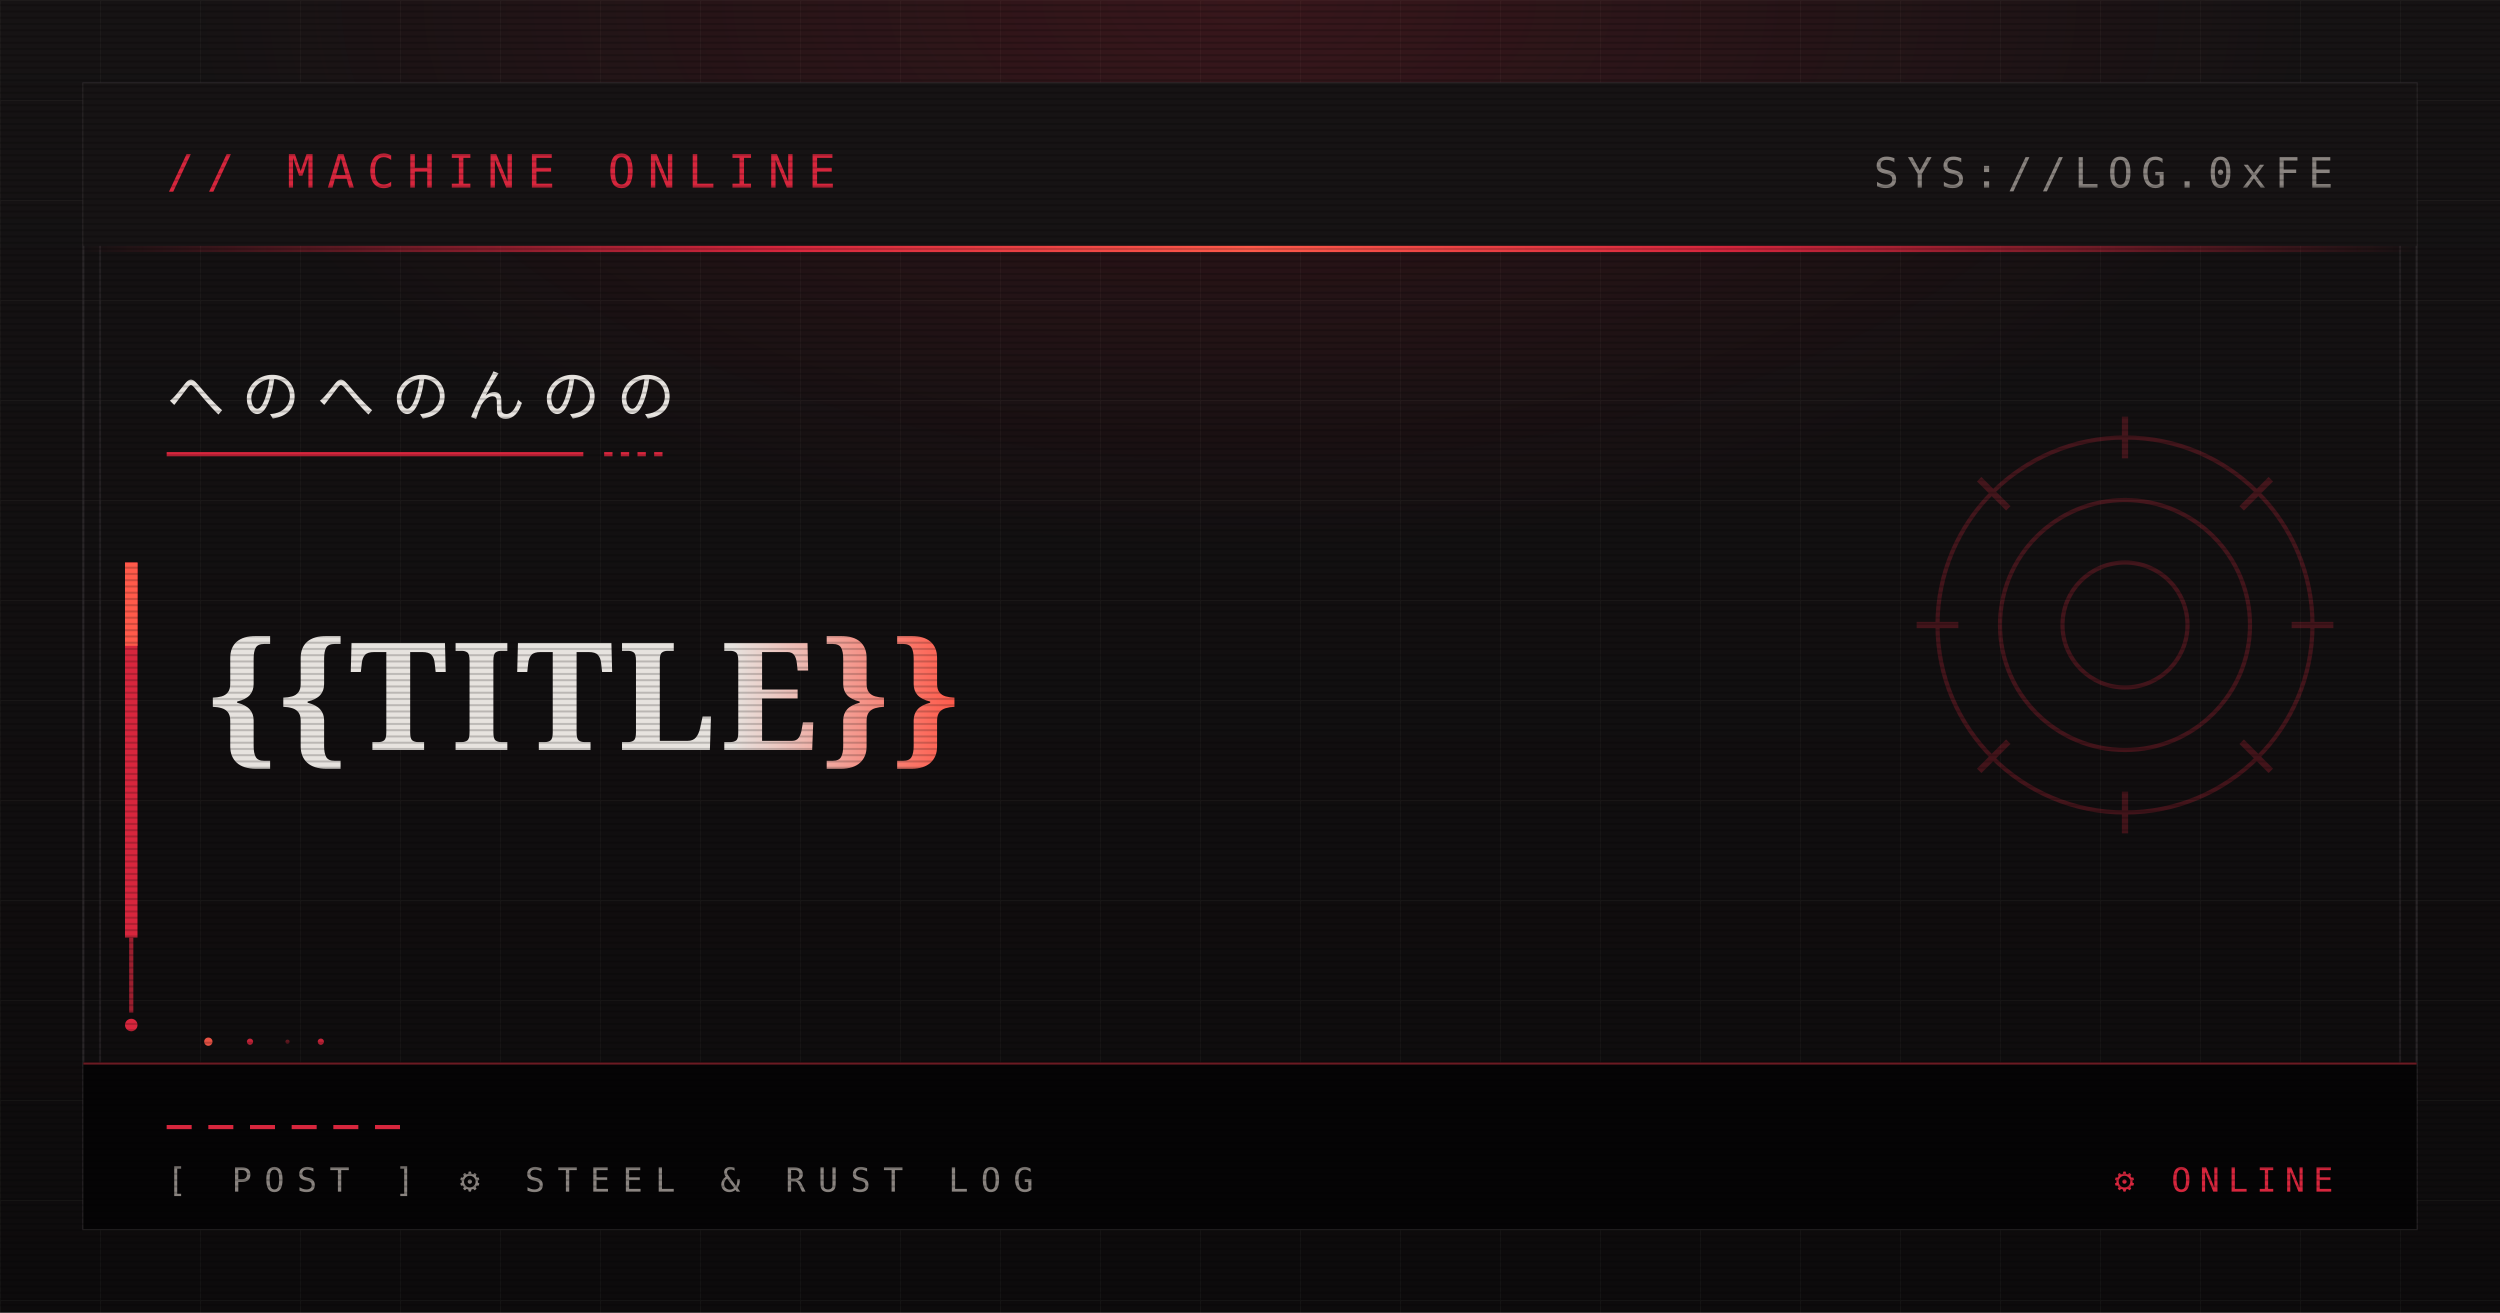
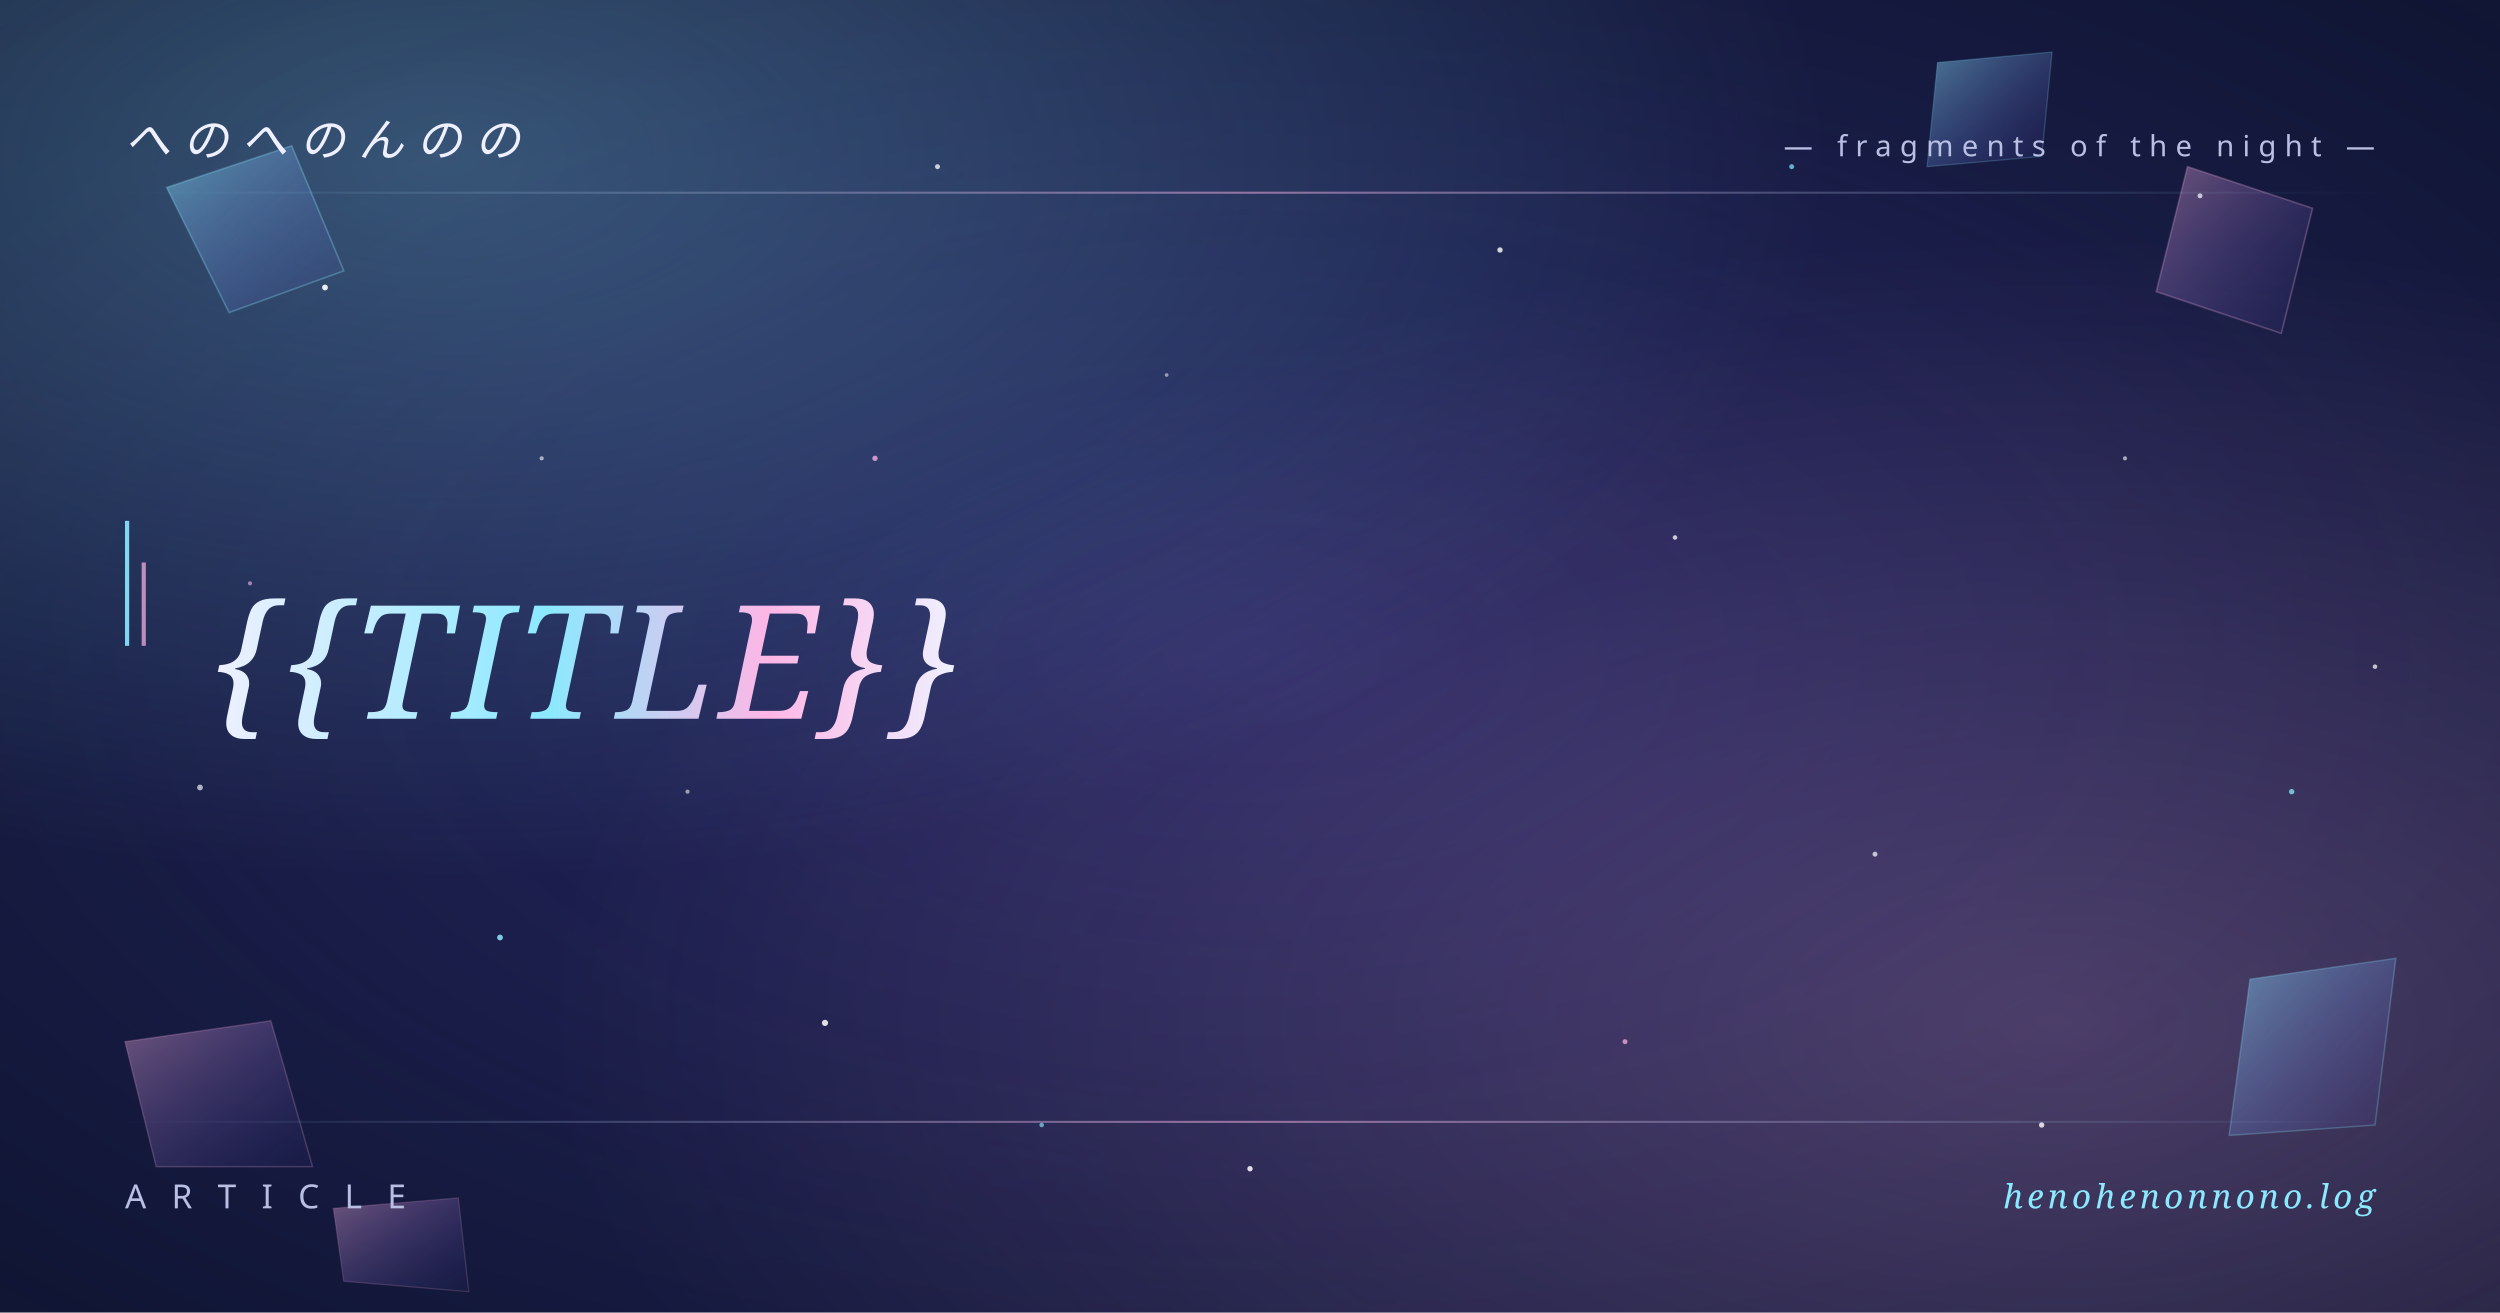
<svg xmlns="http://www.w3.org/2000/svg" width="1200" height="630" viewBox="0 0 1200 630">
  <defs>
-     <linearGradient id="bgGrad" x1="0" y1="0" x2="0" y2="1">
-       <stop offset="0%" stop-color="#161314" />
-       <stop offset="100%" stop-color="#0d0b0c" />
+     <radialGradient id="glowA" cx="18%" cy="12%" r="55%">
+       <stop offset="0%" stop-color="#8be9ff" stop-opacity="0.28" />
+       <stop offset="100%" stop-color="#8be9ff" stop-opacity="0" />
+     </radialGradient>
+     <radialGradient id="glowB" cx="82%" cy="78%" r="60%">
+       <stop offset="0%" stop-color="#ffb6e6" stop-opacity="0.22" />
+       <stop offset="100%" stop-color="#ffb6e6" stop-opacity="0" />
+     </radialGradient>
+     <radialGradient id="glowC" cx="50%" cy="50%" r="75%">
+       <stop offset="0%" stop-color="#5a4fcf" stop-opacity="0.32" />
+       <stop offset="100%" stop-color="#5a4fcf" stop-opacity="0" />
+     </radialGradient>
+     <linearGradient id="titleGrad" x1="0%" y1="0%" x2="100%" y2="0%">
+       <stop offset="0%" stop-color="#eef0ff" />
+       <stop offset="45%" stop-color="#8be9ff" />
+       <stop offset="75%" stop-color="#ffb6e6" />
+       <stop offset="100%" stop-color="#eef0ff" />
    </linearGradient>
-     <radialGradient id="rustGlow" cx="50%" cy="0%" r="70%">
-       <stop offset="0%" stop-color="#d7263d" stop-opacity="0.18" />
-       <stop offset="60%" stop-color="#d7263d" stop-opacity="0" />
-     </radialGradient>
-     <linearGradient id="titleGrad" x1="0" y1="0" x2="1" y2="0">
-       <stop offset="0%" stop-color="#e7e3df" />
-       <stop offset="70%" stop-color="#e7e3df" />
-       <stop offset="100%" stop-color="#ff5a4a" />
+     <linearGradient id="hrGrad" x1="0%" y1="0%" x2="100%" y2="0%">
+       <stop offset="0%" stop-color="#8be9ff" stop-opacity="0" />
+       <stop offset="50%" stop-color="#ffb6e6" stop-opacity="0.9" />
+       <stop offset="100%" stop-color="#8be9ff" stop-opacity="0" />
    </linearGradient>
-     <linearGradient id="plateLine" x1="0" y1="0" x2="1" y2="0">
-       <stop offset="0%" stop-color="#d7263d" stop-opacity="0" />
-       <stop offset="30%" stop-color="#d7263d" />
-       <stop offset="50%" stop-color="#ff5a4a" />
-       <stop offset="70%" stop-color="#d7263d" />
-       <stop offset="100%" stop-color="#d7263d" stop-opacity="0" />
+     <linearGradient id="frag1" x1="0%" y1="0%" x2="100%" y2="100%">
+       <stop offset="0%" stop-color="#8be9ff" stop-opacity="0.55" />
+       <stop offset="100%" stop-color="#5a4fcf" stop-opacity="0.05" />
    </linearGradient>
-     <pattern id="grid" x="0" y="0" width="48" height="48" patternUnits="userSpaceOnUse">
-       <path d="M 48 0 L 0 0 0 48" fill="none" stroke="#e7e3df" stroke-opacity="0.04" stroke-width="1" />
-     </pattern>
-     <pattern id="scanlines" x="0" y="0" width="4" height="3" patternUnits="userSpaceOnUse">
-       <rect x="0" y="2" width="4" height="1" fill="#000000" fill-opacity="0.35" />
-     </pattern>
+     <linearGradient id="frag2" x1="0%" y1="0%" x2="100%" y2="100%">
+       <stop offset="0%" stop-color="#ffb6e6" stop-opacity="0.45" />
+       <stop offset="100%" stop-color="#5a4fcf" stop-opacity="0.05" />
+     </linearGradient>
  </defs>
-   <rect width="1200" height="630" fill="#0d0b0c" />
-   <rect width="1200" height="630" fill="url(#bgGrad)" />
-   <rect width="1200" height="630" fill="url(#grid)" />
-   <rect width="1200" height="630" fill="url(#rustGlow)" />
-   <rect x="40" y="40" width="1120" height="550" fill="none" stroke="#2a2628" stroke-width="1" />
-   <rect x="48" y="48" width="1104" height="534" fill="none" stroke="#2a2628" stroke-width="1" stroke-opacity="0.6" />
-   <g fill="#2a2628" stroke="#050405" stroke-width="1">
-     <circle cx="64" cy="64" r="6" />
-     <circle cx="1136" cy="64" r="6" />
-     <circle cx="64" cy="566" r="6" />
-     <circle cx="1136" cy="566" r="6" />
+   <rect width="1200" height="630" fill="#0e1430" />
+   <rect width="1200" height="630" fill="url(#glowC)" />
+   <rect width="1200" height="630" fill="url(#glowA)" />
+   <rect width="1200" height="630" fill="url(#glowB)" />
+   <g opacity="0.85">
+     <polygon points="80,90 140,70 165,130 110,150" fill="url(#frag1)" stroke="#8be9ff" stroke-opacity="0.35" stroke-width="0.8" />
+     <polygon points="1050,80 1110,100 1095,160 1035,140" fill="url(#frag2)" stroke="#ffb6e6" stroke-opacity="0.3" stroke-width="0.8" />
+     <polygon points="60,500 130,490 150,560 75,560" fill="url(#frag2)" stroke="#ffb6e6" stroke-opacity="0.25" stroke-width="0.7" />
+     <polygon points="1080,470 1150,460 1140,540 1070,545" fill="url(#frag1)" stroke="#8be9ff" stroke-opacity="0.3" stroke-width="0.7" />
+     <polygon points="930,30 985,25 980,75 925,80" fill="url(#frag1)" stroke="#8be9ff" stroke-opacity="0.25" stroke-width="0.6" />
+     <polygon points="160,580 220,575 225,620 165,615" fill="url(#frag2)" stroke="#ffb6e6" stroke-opacity="0.2" stroke-width="0.6" />
  </g>
-   <g fill="#161314" stroke="#8a8480" stroke-width="0.5" stroke-opacity="0.4">
-     <circle cx="64" cy="64" r="2" />
-     <circle cx="1136" cy="64" r="2" />
-     <circle cx="64" cy="566" r="2" />
-     <circle cx="1136" cy="566" r="2" />
+   <g fill="#ffffff">
+     <circle cx="156" cy="138" r="1.4" opacity="0.9" />
+     <circle cx="804" cy="258" r="1.1" opacity="0.75" />
+     <circle cx="396" cy="491" r="1.5" opacity="0.85" />
+     <circle cx="1056" cy="94" r="1.2" opacity="0.7" />
+     <circle cx="600" cy="561" r="1.3" opacity="0.85" />
+     <circle cx="96" cy="378" r="1.4" opacity="0.65" />
+     <circle cx="900" cy="410" r="1.2" opacity="0.7" />
+     <circle cx="260" cy="220" r="1" opacity="0.6" />
+     <circle cx="720" cy="120" r="1.3" opacity="0.8" />
+     <circle cx="1140" cy="320" r="1.1" opacity="0.7" />
+     <circle cx="450" cy="80" r="1.2" opacity="0.75" />
+     <circle cx="980" cy="540" r="1.3" opacity="0.8" />
+     <circle cx="330" cy="380" r="1" opacity="0.55" />
+     <circle cx="560" cy="180" r="0.9" opacity="0.5" />
+     <circle cx="1020" cy="220" r="1" opacity="0.6" />
  </g>
-   <rect x="40" y="40" width="1120" height="78" fill="#161314" />
-   <rect x="40" y="118" width="1120" height="3" fill="url(#plateLine)" />
-   <text x="80" y="90" font-family="monospace" font-size="22" fill="#d7263d" letter-spacing="6">// MACHINE ONLINE</text>
-   <text x="1120" y="90" font-family="monospace" font-size="20" fill="#8a8480" text-anchor="end" letter-spacing="4">SYS://LOG.0xFE</text>
-   <text x="80" y="200" font-family="monospace" font-size="28" fill="#e7e3df" letter-spacing="8">へのへのんのの</text>
-   <line x1="80" y1="218" x2="280" y2="218" stroke="#d7263d" stroke-width="2" />
-   <line x1="290" y1="218" x2="320" y2="218" stroke="#d7263d" stroke-width="2" stroke-dasharray="4 4" />
-   <rect x="60" y="270" width="6" height="180" fill="#d7263d" />
-   <rect x="60" y="270" width="6" height="40" fill="#ff5a4a" />
-   <rect x="62" y="450" width="2" height="36" fill="#d7263d" opacity="0.7" />
-   <circle cx="63" cy="492" r="3" fill="#d7263d" />
-   <text x="100" y="360" font-family="serif" font-size="72" font-weight="700" fill="url(#titleGrad)" letter-spacing="2">{{TITLE}}</text>
-   <g opacity="0.9">
-     <circle cx="100" cy="500" r="2" fill="#ff5a4a" />
-     <circle cx="120" cy="500" r="1.5" fill="#d7263d" />
-     <circle cx="138" cy="500" r="1" fill="#6b1a22" />
-     <circle cx="154" cy="500" r="1.5" fill="#d7263d" />
+   <g fill="#8be9ff">
+     <circle cx="240" cy="450" r="1.4" opacity="0.85" />
+     <circle cx="860" cy="80" r="1.2" opacity="0.7" />
+     <circle cx="500" cy="540" r="1.1" opacity="0.65" />
+     <circle cx="1100" cy="380" r="1.3" opacity="0.75" />
  </g>
-   <rect x="40" y="510" width="1120" height="80" fill="#050405" />
-   <rect x="40" y="510" width="1120" height="1" fill="#6b1a22" />
-   <g transform="translate(80,540)">
-     <rect x="0" y="0" width="12" height="2" fill="#d7263d" />
-     <rect x="20" y="0" width="12" height="2" fill="#d7263d" />
-     <rect x="40" y="0" width="12" height="2" fill="#d7263d" />
-     <rect x="60" y="0" width="12" height="2" fill="#d7263d" />
-     <rect x="80" y="0" width="12" height="2" fill="#d7263d" />
-     <rect x="100" y="0" width="12" height="2" fill="#d7263d" />
+   <g fill="#ffb6e6">
+     <circle cx="420" cy="220" r="1.3" opacity="0.75" />
+     <circle cx="780" cy="500" r="1.2" opacity="0.7" />
+     <circle cx="120" cy="280" r="1" opacity="0.6" />
  </g>
-   <text x="80" y="572" font-family="monospace" font-size="16" fill="#8a8480" letter-spacing="6">[ POST ] ⚙ STEEL &amp; RUST LOG</text>
-   <text x="1120" y="572" font-family="monospace" font-size="16" fill="#d7263d" text-anchor="end" letter-spacing="4">⚙ ONLINE</text>
-   <g transform="translate(1020,300)" opacity="0.25" fill="none" stroke="#d7263d" stroke-width="2">
-     <circle r="90" />
-     <circle r="60" />
-     <circle r="30" />
-     <g stroke="#d7263d" stroke-width="3">
-       <line x1="-100" y1="0" x2="-80" y2="0" />
-       <line x1="100" y1="0" x2="80" y2="0" />
-       <line x1="0" y1="-100" x2="0" y2="-80" />
-       <line x1="0" y1="100" x2="0" y2="80" />
-       <line x1="-70" y1="-70" x2="-56" y2="-56" />
-       <line x1="70" y1="-70" x2="56" y2="-56" />
-       <line x1="-70" y1="70" x2="-56" y2="56" />
-       <line x1="70" y1="70" x2="56" y2="56" />
-     </g>
+   <rect x="60" y="92" width="1080" height="1" fill="url(#hrGrad)" opacity="0.55" />
+   <rect x="60" y="538" width="1080" height="1" fill="url(#hrGrad)" opacity="0.55" />
+   <text x="60" y="75" font-family="serif" font-size="22" font-style="italic" fill="#eef0ff" letter-spacing="6">へのへのんのの</text>
+   <text x="1140" y="75" font-family="sans-serif" font-size="14" fill="#b8bfe2" letter-spacing="4" text-anchor="end">— fragments of the night —</text>
+   <g transform="translate(60, 250)">
+     <rect x="0" y="0" width="2" height="60" fill="#8be9ff" opacity="0.9" />
+     <rect x="8" y="20" width="2" height="40" fill="#ffb6e6" opacity="0.7" />
  </g>
-   <rect width="1200" height="630" fill="url(#scanlines)" opacity="0.5" />
+   <text x="100" y="345" font-family="serif" font-size="76" font-style="italic" font-weight="500" fill="url(#titleGrad)" letter-spacing="2">{{TITLE}}</text>
+   <text x="60" y="580" font-family="sans-serif" font-size="16" fill="#b8bfe2" letter-spacing="4">A R T I C L E</text>
+   <text x="1140" y="580" font-family="serif" font-size="16" font-style="italic" fill="#8be9ff" text-anchor="end" letter-spacing="2">henohenonnono.log</text>
</svg>
